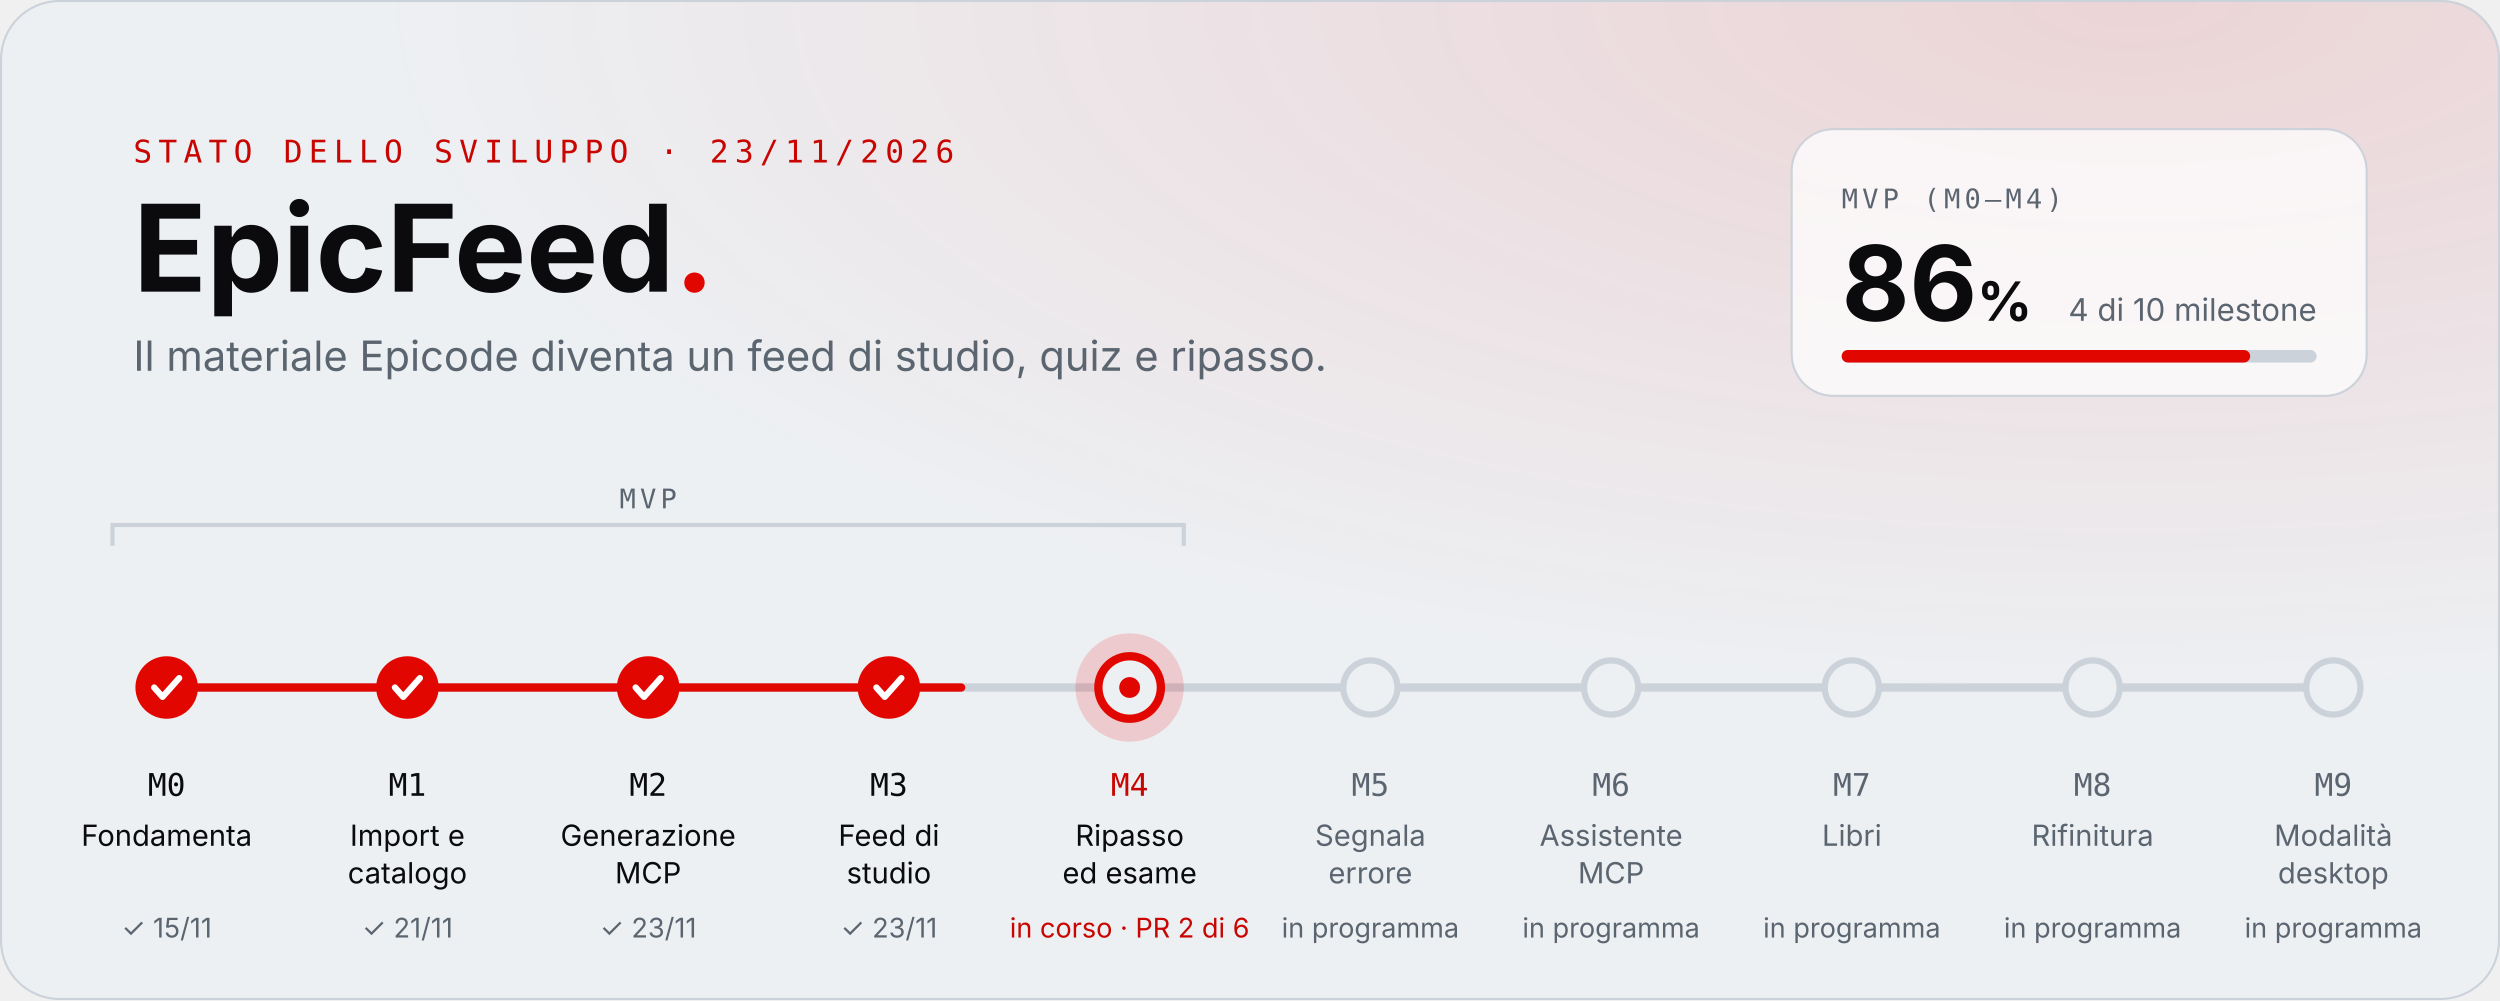
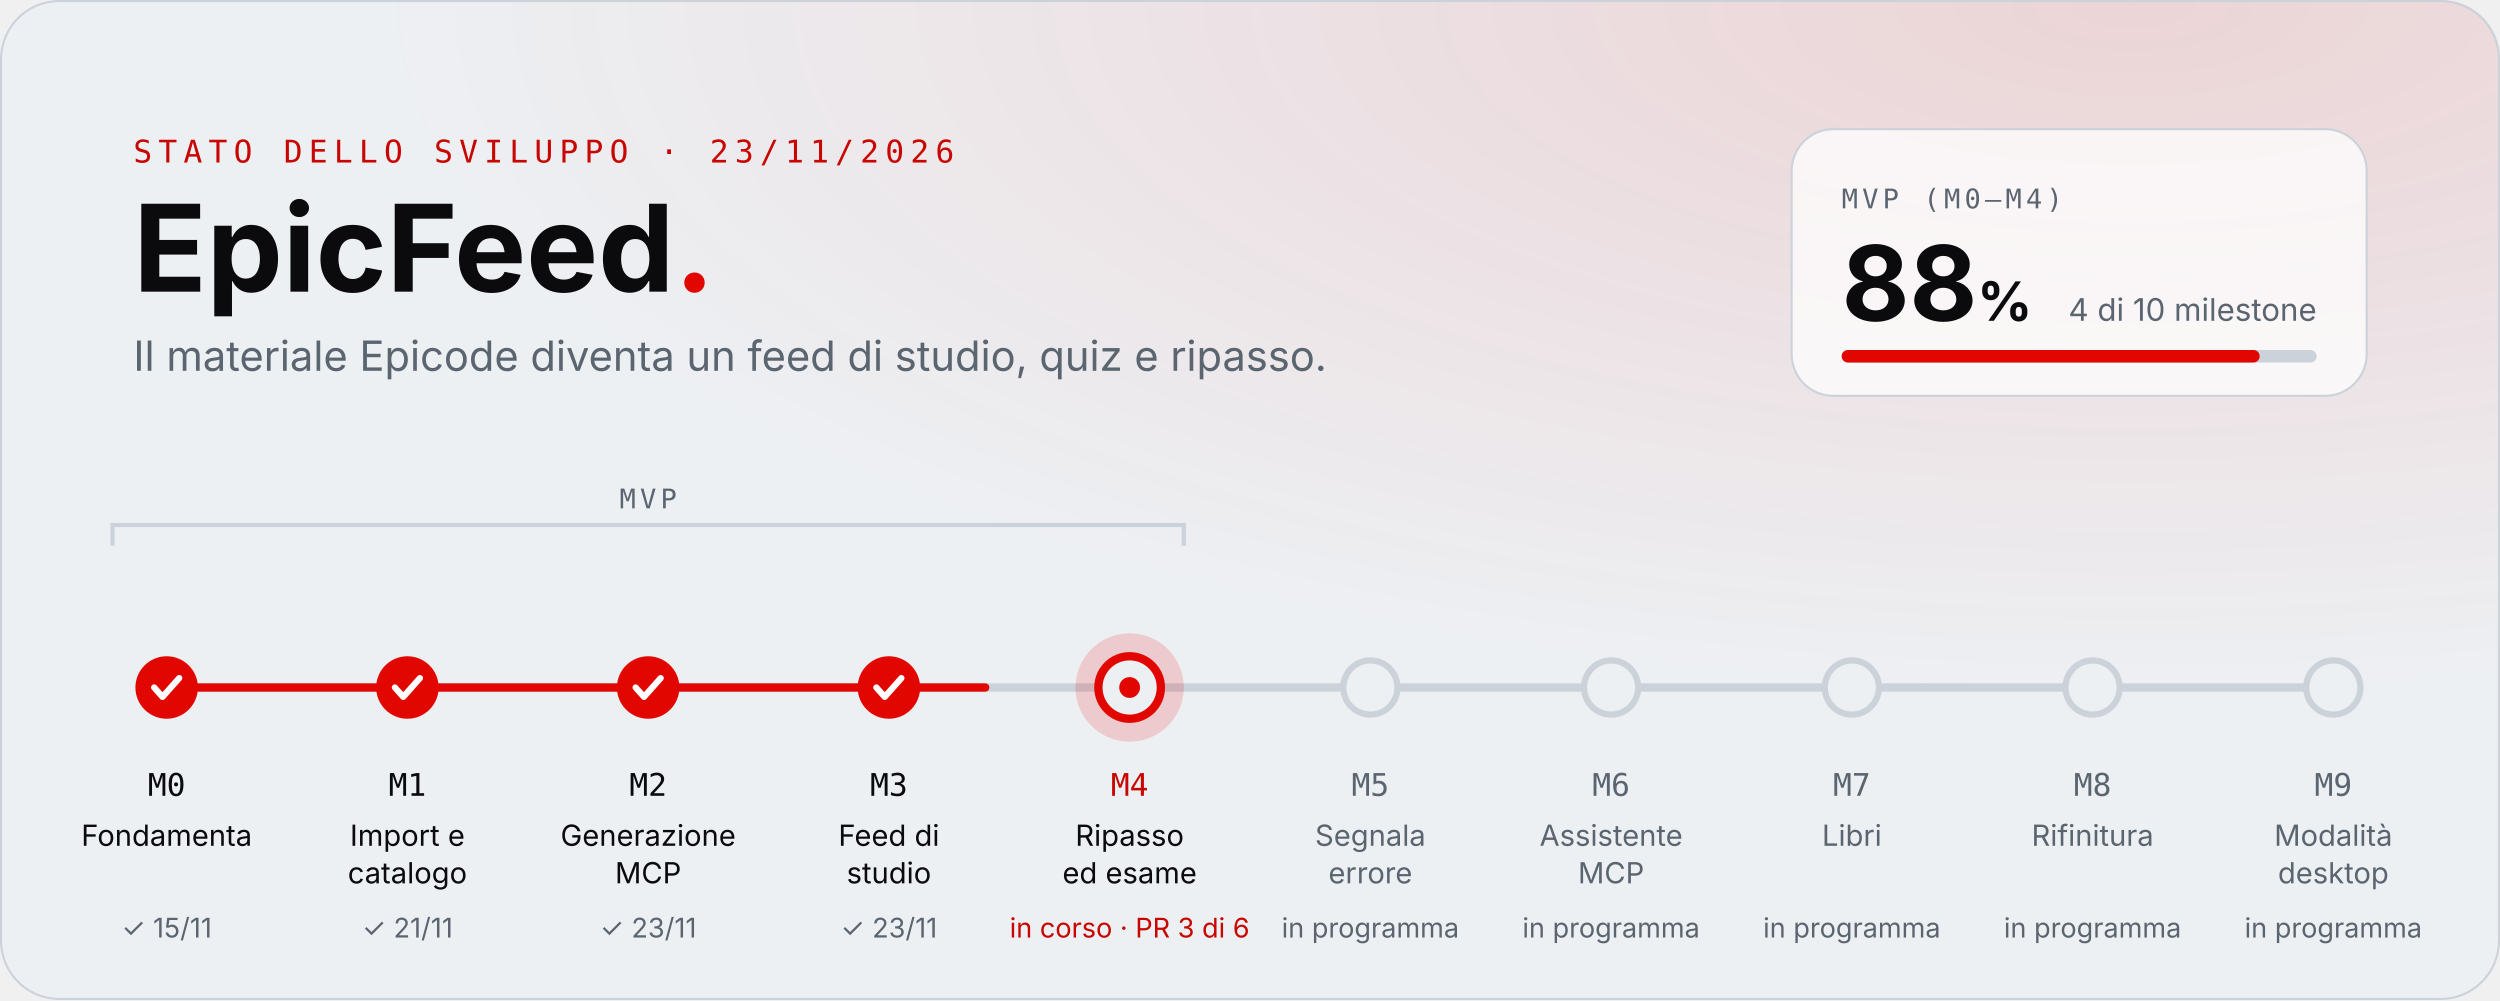
- <svg xmlns="http://www.w3.org/2000/svg" width="1200" height="480" viewBox="0 0 1200 480" role="img" aria-label="Stato dello sviluppo di EpicFeed: MVP al 86%">
+ <svg xmlns="http://www.w3.org/2000/svg" width="1200" height="480" viewBox="0 0 1200 480" role="img" aria-label="Stato dello sviluppo di EpicFeed: MVP al 88%">
  <defs>
    <radialGradient id="glow" cx="85%" cy="0%" r="70%">
      <stop offset="0" stop-color="#E10600" stop-opacity="0.12" />
      <stop offset="1" stop-color="#E10600" stop-opacity="0" />
    </radialGradient>
  </defs>
  <rect width="1200" height="480" rx="28" fill="#EDF0F3" />
  <rect width="1200" height="480" rx="28" fill="url(#glow)" />
  <rect x="0.5" y="0.5" width="1199" height="479" rx="28" fill="none" stroke="#CBD2D9" />
  <text x="64" y="78" font-family="'JetBrains Mono', ui-monospace, Consolas, Menlo, monospace" font-size="15" letter-spacing="3" fill="#C80500">STATO DELLO SVILUPPO · 23/11/2026</text>
  <text x="64" y="140" font-family="'Space Grotesk', Inter, 'Segoe UI', system-ui, sans-serif" font-size="58" font-weight="700" fill="#0B0B0E">EpicFeed<tspan fill="#E10600">.</tspan>
  </text>
  <text x="64" y="178" font-family="Inter, 'Segoe UI', system-ui, -apple-system, sans-serif" font-size="20" fill="#5B6570">Il materiale Epicode diventa un feed di studio, quiz e ripasso.</text>
  <g transform="translate(860,62)">
    <rect width="276" height="128" rx="20" fill="#FFFFFF" fill-opacity="0.72" stroke="#CBD2D9" />
    <text x="24" y="38" font-family="'JetBrains Mono', ui-monospace, Consolas, Menlo, monospace" font-size="13" letter-spacing="2" fill="#5B6570">MVP (M0–M4)</text>
-     <text x="24" y="92" font-family="'Space Grotesk', Inter, 'Segoe UI', system-ui, sans-serif" font-size="50" font-weight="700" fill="#0B0B0E">86<tspan font-size="26">%</tspan>
+     <text x="24" y="92" font-family="'Space Grotesk', Inter, 'Segoe UI', system-ui, sans-serif" font-size="50" font-weight="700" fill="#0B0B0E">88<tspan font-size="26">%</tspan>
    </text>
    <text x="252" y="92" text-anchor="end" font-family="Inter, 'Segoe UI', system-ui, -apple-system, sans-serif" font-size="15" fill="#5B6570">4 di 10 milestone</text>
    <rect x="24" y="106" width="228" height="6" rx="3" fill="#CBD2D9" />
-     <rect x="24" y="106" width="196.08" height="6" rx="3" fill="#E10600" />
+     <rect x="24" y="106" width="200.64" height="6" rx="3" fill="#E10600" />
  </g>
  <path d="M54 262 v-10 h514.222 v10" fill="none" stroke="#CBD2D9" stroke-width="2" />
  <text x="311.111" y="244" text-anchor="middle" font-family="'JetBrains Mono', ui-monospace, Consolas, Menlo, monospace" font-size="13" letter-spacing="2" fill="#5B6570">MVP</text>
  <line x1="80" y1="330" x2="1120" y2="330" stroke="#CBD2D9" stroke-width="4" stroke-linecap="round" />
-   <line x1="80" y1="330" x2="461.333" y2="330" stroke="#E10600" stroke-width="4" stroke-linecap="round" />
+   <line x1="80" y1="330" x2="472.889" y2="330" stroke="#E10600" stroke-width="4" stroke-linecap="round" />
  <circle cx="80" cy="330" r="15" fill="#E10600" />
  <path d="M74 330 l4 4.5 l8 -9" fill="none" stroke="#FFFFFF" stroke-width="3" stroke-linecap="round" stroke-linejoin="round" />
  <text x="80" y="382" text-anchor="middle" font-family="'JetBrains Mono', ui-monospace, Consolas, Menlo, monospace" font-size="15" font-weight="500" fill="#0B0B0E">M0</text>
  <text x="80" y="406" text-anchor="middle" font-family="Inter, 'Segoe UI', system-ui, -apple-system, sans-serif" font-size="14" fill="#0B0B0E">Fondamenta</text>
  <text x="80" y="450" text-anchor="middle" font-family="Inter, 'Segoe UI', system-ui, -apple-system, sans-serif" font-size="13" fill="#5B6570">✓ 15/11</text>
  <circle cx="195.556" cy="330" r="15" fill="#E10600" />
  <path d="M189.556 330 l4 4.5 l8 -9" fill="none" stroke="#FFFFFF" stroke-width="3" stroke-linecap="round" stroke-linejoin="round" />
  <text x="195.556" y="382" text-anchor="middle" font-family="'JetBrains Mono', ui-monospace, Consolas, Menlo, monospace" font-size="15" font-weight="500" fill="#0B0B0E">M1</text>
  <text x="195.556" y="406" text-anchor="middle" font-family="Inter, 'Segoe UI', system-ui, -apple-system, sans-serif" font-size="14" fill="#0B0B0E">Import e</text>
  <text x="195.556" y="424" text-anchor="middle" font-family="Inter, 'Segoe UI', system-ui, -apple-system, sans-serif" font-size="14" fill="#0B0B0E">catalogo</text>
  <text x="195.556" y="450" text-anchor="middle" font-family="Inter, 'Segoe UI', system-ui, -apple-system, sans-serif" font-size="13" fill="#5B6570">✓ 21/11</text>
  <circle cx="311.111" cy="330" r="15" fill="#E10600" />
  <path d="M305.111 330 l4 4.5 l8 -9" fill="none" stroke="#FFFFFF" stroke-width="3" stroke-linecap="round" stroke-linejoin="round" />
  <text x="311.111" y="382" text-anchor="middle" font-family="'JetBrains Mono', ui-monospace, Consolas, Menlo, monospace" font-size="15" font-weight="500" fill="#0B0B0E">M2</text>
  <text x="311.111" y="406" text-anchor="middle" font-family="Inter, 'Segoe UI', system-ui, -apple-system, sans-serif" font-size="14" fill="#0B0B0E">Generazione</text>
  <text x="311.111" y="424" text-anchor="middle" font-family="Inter, 'Segoe UI', system-ui, -apple-system, sans-serif" font-size="14" fill="#0B0B0E">MCP</text>
  <text x="311.111" y="450" text-anchor="middle" font-family="Inter, 'Segoe UI', system-ui, -apple-system, sans-serif" font-size="13" fill="#5B6570">✓ 23/11</text>
  <circle cx="426.667" cy="330" r="15" fill="#E10600" />
  <path d="M420.667 330 l4 4.5 l8 -9" fill="none" stroke="#FFFFFF" stroke-width="3" stroke-linecap="round" stroke-linejoin="round" />
  <text x="426.667" y="382" text-anchor="middle" font-family="'JetBrains Mono', ui-monospace, Consolas, Menlo, monospace" font-size="15" font-weight="500" fill="#0B0B0E">M3</text>
  <text x="426.667" y="406" text-anchor="middle" font-family="Inter, 'Segoe UI', system-ui, -apple-system, sans-serif" font-size="14" fill="#0B0B0E">Feed di</text>
  <text x="426.667" y="424" text-anchor="middle" font-family="Inter, 'Segoe UI', system-ui, -apple-system, sans-serif" font-size="14" fill="#0B0B0E">studio</text>
  <text x="426.667" y="450" text-anchor="middle" font-family="Inter, 'Segoe UI', system-ui, -apple-system, sans-serif" font-size="13" fill="#5B6570">✓ 23/11</text>
  <circle cx="542.222" cy="330" r="26" fill="#E10600" fill-opacity="0.16" />
  <circle cx="542.222" cy="330" r="15" fill="#EDF0F3" stroke="#E10600" stroke-width="4" />
  <circle cx="542.222" cy="330" r="5" fill="#E10600" />
  <text x="542.222" y="382" text-anchor="middle" font-family="'JetBrains Mono', ui-monospace, Consolas, Menlo, monospace" font-size="15" font-weight="500" fill="#C80500">M4</text>
  <text x="542.222" y="406" text-anchor="middle" font-family="Inter, 'Segoe UI', system-ui, -apple-system, sans-serif" font-size="14" fill="#0B0B0E">Ripasso</text>
  <text x="542.222" y="424" text-anchor="middle" font-family="Inter, 'Segoe UI', system-ui, -apple-system, sans-serif" font-size="14" fill="#0B0B0E">ed esame</text>
-   <text x="542.222" y="450" text-anchor="middle" font-family="Inter, 'Segoe UI', system-ui, -apple-system, sans-serif" font-size="13" fill="#C80500">in corso · PR 2 di 6</text>
+   <text x="542.222" y="450" text-anchor="middle" font-family="Inter, 'Segoe UI', system-ui, -apple-system, sans-serif" font-size="13" fill="#C80500">in corso · PR 3 di 6</text>
  <circle cx="657.778" cy="330" r="13" fill="#EDF0F3" stroke="#CBD2D9" stroke-width="3" />
  <text x="657.778" y="382" text-anchor="middle" font-family="'JetBrains Mono', ui-monospace, Consolas, Menlo, monospace" font-size="15" font-weight="500" fill="#5B6570">M5</text>
  <text x="657.778" y="406" text-anchor="middle" font-family="Inter, 'Segoe UI', system-ui, -apple-system, sans-serif" font-size="14" fill="#5B6570">Segnala</text>
  <text x="657.778" y="424" text-anchor="middle" font-family="Inter, 'Segoe UI', system-ui, -apple-system, sans-serif" font-size="14" fill="#5B6570">errore</text>
  <text x="657.778" y="450" text-anchor="middle" font-family="Inter, 'Segoe UI', system-ui, -apple-system, sans-serif" font-size="13" fill="#5B6570">in programma</text>
  <circle cx="773.333" cy="330" r="13" fill="#EDF0F3" stroke="#CBD2D9" stroke-width="3" />
  <text x="773.333" y="382" text-anchor="middle" font-family="'JetBrains Mono', ui-monospace, Consolas, Menlo, monospace" font-size="15" font-weight="500" fill="#5B6570">M6</text>
  <text x="773.333" y="406" text-anchor="middle" font-family="Inter, 'Segoe UI', system-ui, -apple-system, sans-serif" font-size="14" fill="#5B6570">Assistente</text>
  <text x="773.333" y="424" text-anchor="middle" font-family="Inter, 'Segoe UI', system-ui, -apple-system, sans-serif" font-size="14" fill="#5B6570">MCP</text>
  <text x="773.333" y="450" text-anchor="middle" font-family="Inter, 'Segoe UI', system-ui, -apple-system, sans-serif" font-size="13" fill="#5B6570">in programma</text>
  <circle cx="888.889" cy="330" r="13" fill="#EDF0F3" stroke="#CBD2D9" stroke-width="3" />
  <text x="888.889" y="382" text-anchor="middle" font-family="'JetBrains Mono', ui-monospace, Consolas, Menlo, monospace" font-size="15" font-weight="500" fill="#5B6570">M7</text>
  <text x="888.889" y="406" text-anchor="middle" font-family="Inter, 'Segoe UI', system-ui, -apple-system, sans-serif" font-size="14" fill="#5B6570">Libri</text>
  <text x="888.889" y="450" text-anchor="middle" font-family="Inter, 'Segoe UI', system-ui, -apple-system, sans-serif" font-size="13" fill="#5B6570">in programma</text>
  <circle cx="1004.444" cy="330" r="13" fill="#EDF0F3" stroke="#CBD2D9" stroke-width="3" />
  <text x="1004.444" y="382" text-anchor="middle" font-family="'JetBrains Mono', ui-monospace, Consolas, Menlo, monospace" font-size="15" font-weight="500" fill="#5B6570">M8</text>
  <text x="1004.444" y="406" text-anchor="middle" font-family="Inter, 'Segoe UI', system-ui, -apple-system, sans-serif" font-size="14" fill="#5B6570">Rifinitura</text>
  <text x="1004.444" y="450" text-anchor="middle" font-family="Inter, 'Segoe UI', system-ui, -apple-system, sans-serif" font-size="13" fill="#5B6570">in programma</text>
  <circle cx="1120" cy="330" r="13" fill="#EDF0F3" stroke="#CBD2D9" stroke-width="3" />
  <text x="1120" y="382" text-anchor="middle" font-family="'JetBrains Mono', ui-monospace, Consolas, Menlo, monospace" font-size="15" font-weight="500" fill="#5B6570">M9</text>
  <text x="1120" y="406" text-anchor="middle" font-family="Inter, 'Segoe UI', system-ui, -apple-system, sans-serif" font-size="14" fill="#5B6570">Modalità</text>
  <text x="1120" y="424" text-anchor="middle" font-family="Inter, 'Segoe UI', system-ui, -apple-system, sans-serif" font-size="14" fill="#5B6570">desktop</text>
  <text x="1120" y="450" text-anchor="middle" font-family="Inter, 'Segoe UI', system-ui, -apple-system, sans-serif" font-size="13" fill="#5B6570">in programma</text>
</svg>
